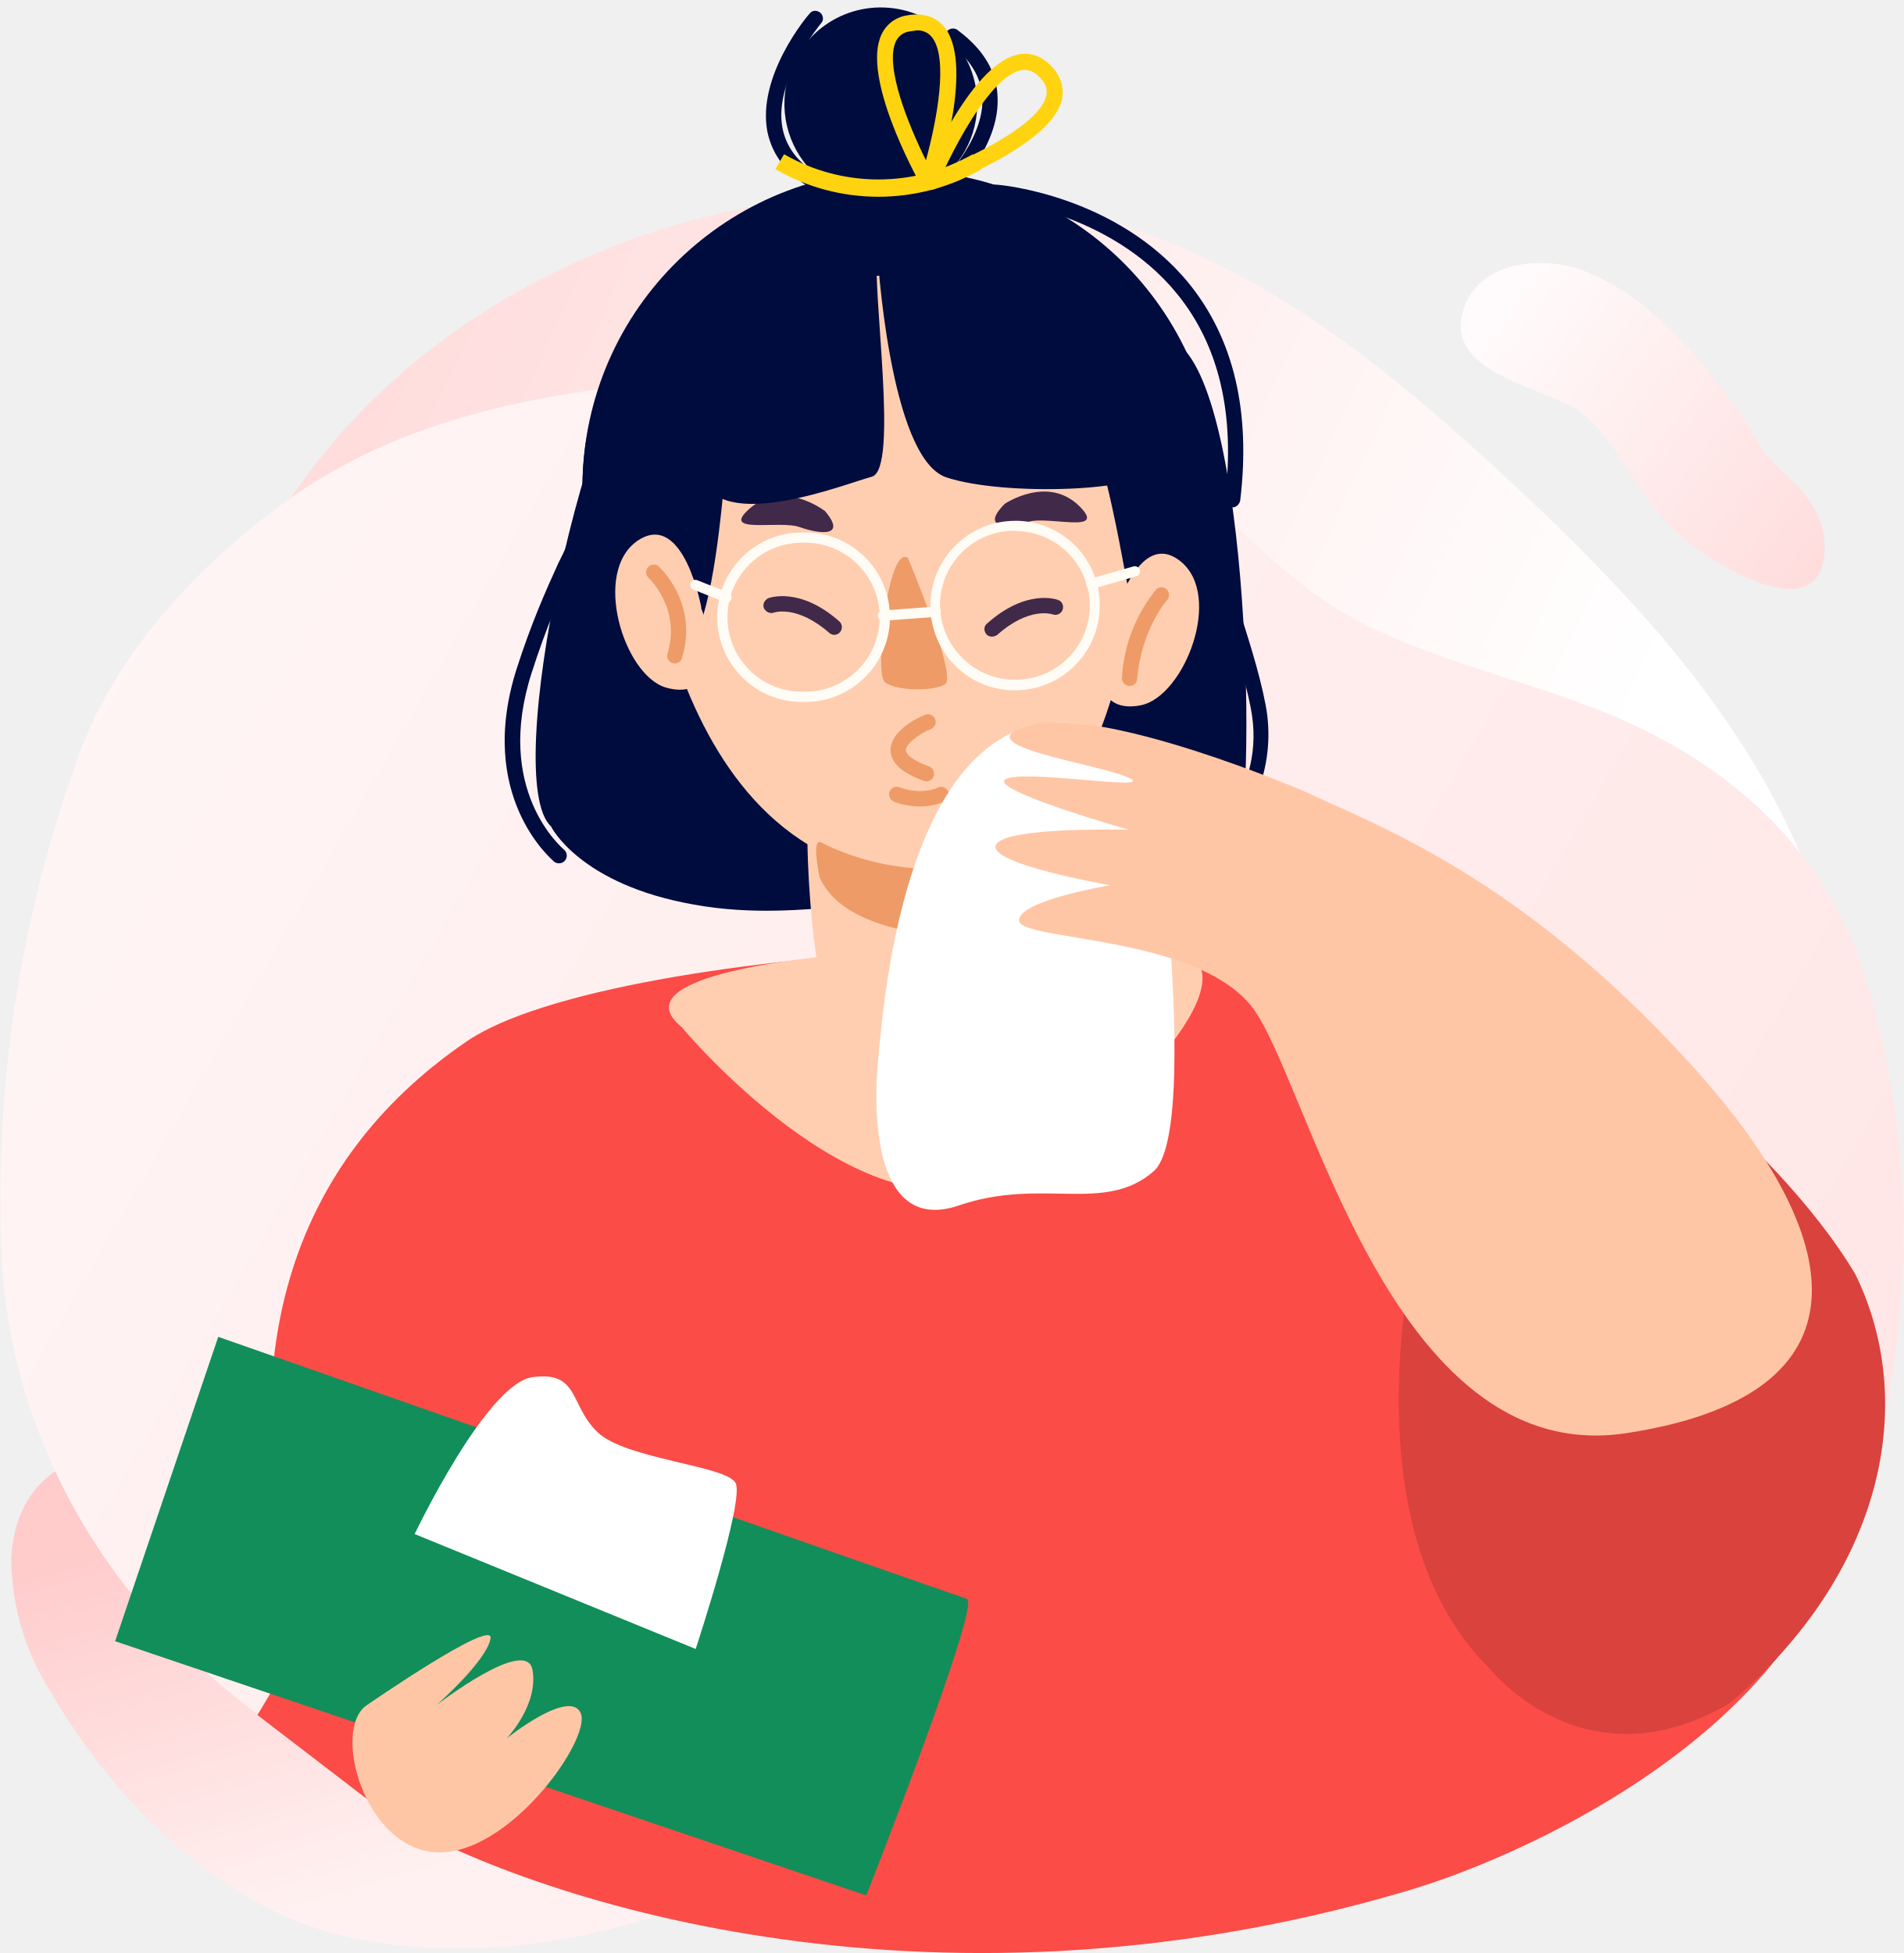
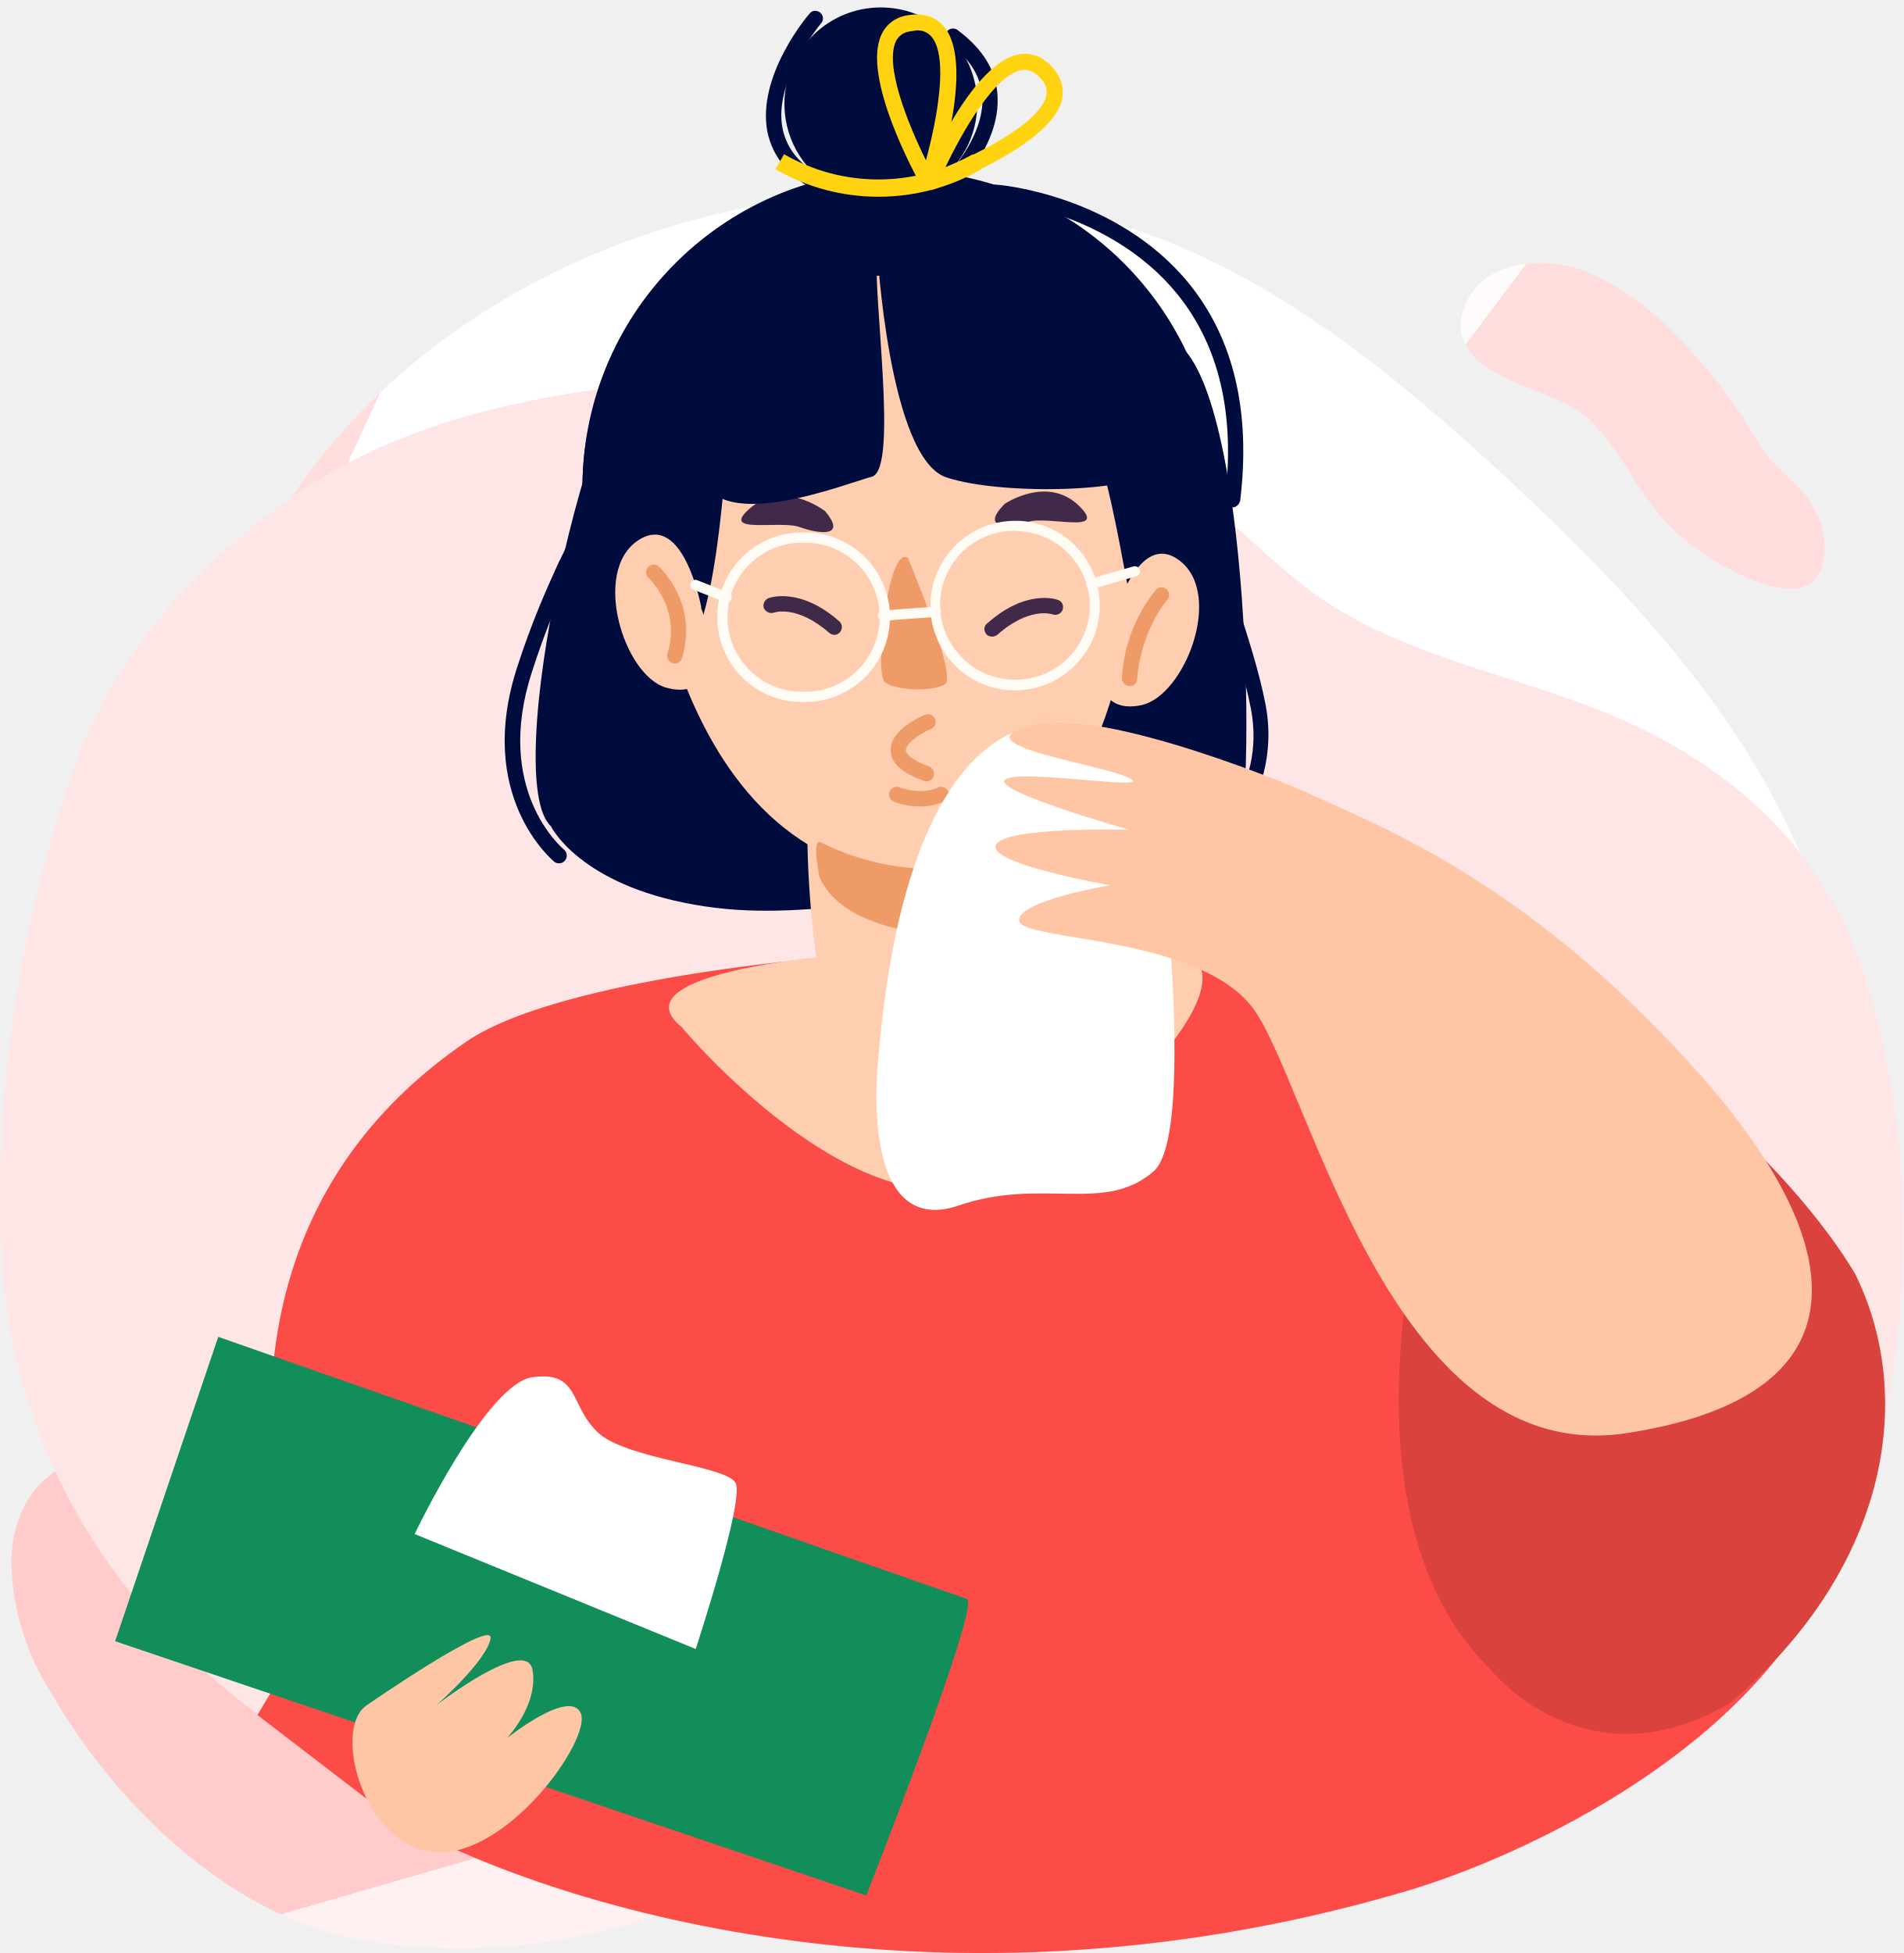
<svg xmlns="http://www.w3.org/2000/svg" fill="none" viewBox="0 0 539 553.1">
-   <path fill="url(#paint0_linear)" d="M218 539.5c-30.5 10.8-61.4 15.8-94.3 9.6-36.7-7-68.5-38.4-86.5-69.7a70.7 70.7 0 01-11.3-38c1.6-31 30.8-34.4 55.6-29.4 14 2.8 26.9 9.2 39.6 15.5 21 10.6 45.8 15.8 64.7 30.4 6.3 4.9 11 10.8 18.4 14.4 11.5 5.5 24.6 8.2 36.4 13.2 10 4.4 21.3 11.5 21.3 22.5 0 11.2-11.7 18.4-22 22.9a321 321 0 01-21.9 8.6z" transform="translate(-22.7)" />
-   <path fill="url(#paint1_linear)" d="M105.5 140.4c50.1-73.8 153.7-103.5 237.6-75.7 40.5 13.4 74.4 41.2 105.7 70.2 27.6 25.5 54.3 53 73.2 85.8 12.8 22.4 22 49.2 28.5 74.2 9.7 37.5 1 85.9-47.6 82.3-11.3-.8-21.2-4.9-31.8-8.5-8.6-2.9-17-1.1-26-2.6a241 241 0 01-64.6-21.5c-41.8-19.8-80-46.6-122.8-64A297.4 297.4 0 00147 259c-16 0-32.9 1.1-47.2-6-35.3-17.7-19.4-65.3-6.2-92 3.5-7.2 7.5-14 12-20.6z" transform="translate(-22.7)" />
-   <path fill="url(#paint2_linear)" d="M498.2 151.5c8.2 7.5 40.6 27.9 41.2 4 .2-6-2.5-11.8-6.2-16.2-4.2-5-9-7.6-12.3-13.5-4-7-8.6-13.6-13.6-19.7-10.4-12.8-22.5-24.5-37.2-29.8-10.3-3.6-27.8-2.7-32.7 10.5-7.1 19.2 23.4 22.8 32.7 29.8 8.8 6.6 13.8 18 20.8 27 2.2 3 4.7 5.5 7.3 7.9z" transform="translate(-22.7)" />
-   <path fill="url(#paint3_linear)" d="M345.7 128.1c17.5 10.3 30.6 25.7 46.5 38 26.5 20.7 62.9 25 93.3 39.3 31 14.6 54.4 37.4 65 70.2 13.6 42.3 15 92.6 3.3 136.1-12.8 48-42.8 79.8-86.8 101a358.6 358.6 0 01-155 33.5c-105.4.6-245.6-36.5-281.5-149.7l-1-3.1a164.6 164.6 0 01-6.4-38.8 367.4 367.4 0 0122.2-141.5c11-29.4 34.6-54.2 59.5-71.9 35-24.8 77.6-31.2 120.1-34.2 31.5-2.2 66.9-3 96.6 9 8.4 3.5 16.5 7.5 24.2 12.1z" transform="translate(-22.7)" />
+   <path fill="url(#prevention30_linear)" d="M218 539.5c-30.5 10.8-61.4 15.8-94.3 9.6-36.7-7-68.5-38.4-86.5-69.7a70.7 70.7 0 01-11.3-38c1.6-31 30.8-34.4 55.6-29.4 14 2.8 26.9 9.2 39.6 15.5 21 10.6 45.8 15.8 64.7 30.4 6.3 4.9 11 10.8 18.4 14.4 11.5 5.5 24.6 8.2 36.4 13.2 10 4.4 21.3 11.5 21.3 22.5 0 11.2-11.7 18.4-22 22.9a321 321 0 01-21.9 8.6z" transform="translate(-22.7)" />
+   <path fill="url(#prevention31_linear)" d="M105.5 140.4c50.1-73.8 153.7-103.5 237.6-75.7 40.5 13.4 74.4 41.2 105.7 70.2 27.6 25.5 54.3 53 73.2 85.8 12.8 22.4 22 49.2 28.5 74.2 9.7 37.5 1 85.9-47.6 82.3-11.3-.8-21.2-4.9-31.8-8.5-8.6-2.9-17-1.1-26-2.6a241 241 0 01-64.6-21.5c-41.8-19.8-80-46.6-122.8-64A297.4 297.4 0 00147 259c-16 0-32.9 1.1-47.2-6-35.3-17.7-19.4-65.3-6.2-92 3.5-7.2 7.5-14 12-20.6z" transform="translate(-22.7)" />
+   <path fill="url(#prevention32_linear)" d="M498.2 151.5c8.2 7.5 40.6 27.9 41.2 4 .2-6-2.5-11.8-6.2-16.2-4.2-5-9-7.6-12.3-13.5-4-7-8.6-13.6-13.6-19.7-10.4-12.8-22.5-24.5-37.2-29.8-10.3-3.6-27.8-2.7-32.7 10.5-7.1 19.2 23.4 22.8 32.7 29.8 8.8 6.6 13.8 18 20.8 27 2.2 3 4.7 5.5 7.3 7.9z" transform="translate(-22.7)" />
+   <path fill="url(#prevention33_linear)" d="M345.7 128.1c17.5 10.3 30.6 25.7 46.5 38 26.5 20.7 62.9 25 93.3 39.3 31 14.6 54.4 37.4 65 70.2 13.6 42.3 15 92.6 3.3 136.1-12.8 48-42.8 79.8-86.8 101a358.6 358.6 0 01-155 33.5c-105.4.6-245.6-36.5-281.5-149.7l-1-3.1a164.6 164.6 0 01-6.4-38.8 367.4 367.4 0 0122.2-141.5c11-29.4 34.6-54.2 59.5-71.9 35-24.8 77.6-31.2 120.1-34.2 31.5-2.2 66.9-3 96.6 9 8.4 3.5 16.5 7.5 24.2 12.1z" transform="translate(-22.7)" />
  <path fill="#fb4c47" d="M396.4 536.1c-135 39.3-247.6 1.4-287-22.4l-36.5-28 12.6-21.1 78.8-7 130.8-7 105.5 21 109.8-36.5h11.2c-16.9 57.3-90.5 91.2-125.2 101z" />
  <path fill="#fb4c47" d="M103 504.6h333.3S447.9 313 405.5 285c-42.5-28-232-18.4-273.3 9.9C27.3 366.5 103 504.6 103 504.6z" />
  <path fill="#000c3e" d="M158.4 244.5c-.5 0-1-.1-1.4-.4-.9-.8-22.3-18.8-10.6-55 4.1-12.7 8.1-21.7 11.7-29.6a107 107 0 0011.8-46.7c0-1.2 1-2 2.3-2 1.2 0 2 1 2 2.2-.9 22.9-5.9 34-12.2 48.2-3.5 7.9-7.4 16.7-11.4 29.2-10.8 33.3 8.4 49.6 9.2 50.3a2.2 2.2 0 01-1.4 3.8zM276.7 28.3a27.3 27.3 0 11-54.4-2 27.3 27.3 0 0154.4 2z" />
  <path fill="#000c3e" d="M156 234s8 16.5 40.6 22.2c32.7 5.9 58.3-6 83.5 3.2 25.2 9.1 61.7-2.8 68.9-13.4 7.2-10.6 5.7-127.9-14.2-147.6-19.9-19.7-124-36-146.6-13-22.6 23-46.5 135.3-32.2 148.6z" />
  <path fill="#000c3e" d="M344.5 141.4a89.8 89.8 0 11-179.5-6.7 89.8 89.8 0 01179.5 6.7z" />
  <path fill="#ffceb0" d="M291.6 216.5s5.9 70 0 77.7c-5.8 7.8-42.7 2-52.5 0-9.7-1.9-13.6-77.7-7.7-77.7 5.8 0 59.1-15.6 60.2 0z" />
  <path fill="#ffceb0" d="M181.4 134.7s3.7 109 77.4 113.7c73.8 4.7 73.7-149 47-163.5-26.7-14.7-138-12-124.4 49.8z" />
  <path fill="#ee9b68" d="M257.1 158s14.1 33.6 10.5 35.8c-3.7 2.2-14.3 1.8-17.1-.7-2.9-2.4.9-38.9 6.6-35.1z" />
  <path fill="#000c3e" d="M239.5 76.5S213 89.3 208 113.3c-5 24-2.4 85.4-30.4 82.6 0 0-54.3-121.6 61.9-119.4zM253.4 77c-2.4 1.7 27.3 1.7 44.2 22.2 17 20.6 21 72 23.6 72.9 2.6 1 13.1-63.7-5.5-83-18.6-19.5-48.7-21.9-62.3-12z" />
  <path fill="#ee9b68" d="M232.4 238.5s28.7 16.3 58.5 1c0 0 2.3 18.3 0 22.6-2.4 4.2-49.5 7.2-58.8-13.6 0 0-2.4-11 .3-10z" />
  <path fill="#ffceb0" d="M314.9 176.5s7-27.3 19.3-17.6 1.2 38.2-11 40.8c-12.1 2.6-15-9.1-8.3-23.2zM198.6 172.1s-5-27.7-18-19c-13 8.8-4 38 7.9 41.6 12 3.5 15.7-8 10-22.6z" />
  <path fill="#41294a" d="M284.5 142.7s12.2-8.3 21.2.7c8 8-8.8 2.6-14.6 4.4-5.8 1.7-13.6 2-6.6-5.1zM233.4 144.6s-11.7-9-21.2-.5c-8.4 7.4 8.6 3.1 14.3 5.2 5.7 2 13.5 2.9 7-4.7z" />
  <path fill="#fffcf6" d="M227.5 153.7a21.1 21.1 0 00-.8 42.2h.9a21.1 21.1 0 00.8-42.2zm0 45.1h-.8a24 24 0 01.8-48h1a24 24 0 01-1 48zM287.4 150.3a21 21 0 00-15.4 35.5 21 21 0 0014.7 6.7h.8a21 21 0 0015.4-35.4 21 21 0 00-14.7-6.7zm0 45.2h-.8a23.9 23.9 0 01-23.1-25 24 24 0 0124-23h.9a23.9 23.9 0 0123 24.8 24 24 0 01-24 23.2z" />
  <path fill="#fffcf6" d="M205.7 170.6l-.5-.1-8.8-3.5a1.4 1.4 0 111-2.7l8.8 3.5c.8.3 1.2 1.1.9 1.9-.3.6-.8 1-1.4 1zM309.2 166.8a1.4 1.4 0 01-.4-2.9l12.2-3.5c.8-.2 1.5.3 1.8 1 .2.8-.3 1.6-1 1.8l-12.2 3.5h-.4z" />
  <path fill="#000c3e" d="M248.4 70.8s3.3 59 19.6 64.4c16.3 5.4 56.4 4 58.3-2.5 2-6.5-31-58.5-54.7-66.9-41.6-14.6-77.4 53-72.7 69.2 4.8 16.3 40.5 2 48 0 7.7-2.2 0-52.5 1.5-64.2z" />
  <path fill="#fffcf6" d="M250.1 175.8a1.4 1.4 0 01-.1-2.9l14.9-1.1c.8-.2 1.4.5 1.5 1.3 0 .8-.5 1.5-1.3 1.6l-14.9 1.1z" />
  <path fill="#000c3e" d="M232.5 54.5c-.4 0-.7 0-1-.2-8-4.1-12.7-9.8-14.2-17-3-15.8 11.3-32.8 12-33.5.7-.9 2-1 3-.2.9.8 1 2.2.2 3-.1.2-13.6 16.1-10.9 29.8 1.2 5.9 5.1 10.6 11.9 14a2.2 2.2 0 01-1 4.1zM264 59.4c-.7 0-1.3-.3-1.8-.8-.7-.9-.6-2.3.3-3 .2-.2 16-13.7 15.7-27.6-.2-6-3.4-11.2-9.4-15.8a2.2 2.2 0 112.6-3.5c7.2 5.4 11 11.8 11.1 19.2.5 16-16.5 30.4-17.2 31-.4.3-.9.5-1.4.5zM341.8 242.7c-.7 0-1.3-.3-1.8-.8-.7-1-.5-2.3.4-3 .8-.7 18.4-14.7 13.8-38.3-1.8-9.3-5.1-19.5-8.6-30.4-6.1-18.9-12.4-38.4-12.6-57.3 0-1.2 1-2.2 2.2-2.2 1.2 0 2.2 1 2.2 2.2 0 18.2 6.3 37.4 12.3 56 3.5 11 6.9 21.3 8.7 30.8a44.6 44.6 0 01-15.3 42.6c-.4.3-.9.4-1.3.4z" />
  <path fill="#000c3e" d="M349 143.6h-.3c-1.1-.1-2-1.2-1.8-2.4 2.9-23.9-1.7-43.4-13.6-58-19.2-23.6-51.3-26.6-51.6-26.6-1.2 0-2.1-1.1-2-2.3 0-1.2 1.1-2.1 2.3-2 1.4 0 34.3 3 54.7 28 12.7 15.7 17.5 36.3 14.5 61.4-.2 1.1-1.1 2-2.2 2z" />
  <path fill="#ee9b68" d="M260.5 228.4c-4 0-7.2-1.3-7.4-1.4a2.2 2.2 0 01-1.2-2.8 2.2 2.2 0 012.9-1.2s6 2.4 11.1-.1a2.2 2.2 0 012 3.8c-2.5 1.3-5.1 1.7-7.4 1.7zM191 187.9a2.2 2.2 0 01-2-2.8c4-13-5.5-21.6-5.6-21.7a2.2 2.2 0 012.9-3.2c.5.4 11.6 10.6 6.8 26.2-.2.9-1.1 1.5-2 1.5zM319.9 194.3h-.2c-1.2-.2-2.1-1.2-2-2.4a43.3 43.3 0 019.9-25.2 2.2 2.2 0 013.1 3s-7.4 8-8.7 22.6c0 1.1-1 2-2.1 2z" />
  <path fill="#ffceb0" d="M193.3 291.2s49.3 59 87.4 43.2c38-15.8 73.6-58.6 54.5-64.3-19.1-5.6-171.8-2.6-141.9 21z" />
  <path fill="#fff" d="M325.7 211.7s14.8 107.9 1 120c-14 12.2-31.6 1.6-55.2 9.7-23.6 8-24.4-24.8-22.8-41.6 1.6-16.8 9.3-123.6 77-88z" />
  <path fill="#128e5a" d="M61.8 378.6l-29.2 86.2 212.7 72s32.6-82.5 28.5-84c-4.1-1.3-212-74.2-212-74.2z" />
  <path fill="#ffc6a6" d="M103.9 482.9s36.3-25.1 35-18.8c-1.2 6.4-15.3 18.8-15.3 18.8s25.6-19.8 27.2-9.9c1.7 9.9-7.3 19.3-7.3 19.3s18-14.4 21-7c2.8 7.5-20.4 40.2-40.9 39.3-20.5-1-29.8-35-19.7-41.7z" />
  <path fill="#fff" d="M117.3 434.4L197 467s13.9-42.2 11.3-47c-2.6-5-31.3-6.7-39.2-14.5-7.9-7.7-5-17.2-18.2-15.5-13.1 1.6-33.5 44.5-33.5 44.5z" />
  <path fill="#ee9b68" d="M262.5 221.3l-.8-.1c-6.3-2.3-9.4-5.1-9.5-8.6-.2-5.6 7.8-9.4 9.4-10a2.2 2.2 0 111.7 4c-2.9 1.2-6.8 4-6.8 5.9 0 .5.6 2.4 6.7 4.6a2.2 2.2 0 01-.7 4.2z" />
  <path fill="#41294a" d="M236.3 179.8c-.5 0-1-.2-1.4-.5-9.1-8-15.5-5.9-15.8-5.8-1 .4-2.3-.2-2.8-1.3-.4-1.1.2-2.3 1.3-2.8.3-.1 8.9-3.3 20.1 6.6a2.2 2.2 0 01-1.4 3.8zM281 180.3c-.7 0-1.3-.2-1.7-.7-.8-1-.7-2.3.2-3 11.2-10 19.8-6.8 20.1-6.7 1.2.4 1.7 1.7 1.3 2.8a2.2 2.2 0 01-2.8 1.3c-.3-.1-6.7-2.2-15.7 5.8-.4.3-1 .5-1.5.5z" />
  <path fill="#d9423d" d="M421.9 472.6s26.7 34 68 9.7c43.5-36.9 53.3-85 35.5-121.4-23-38.7-79.8-81.3-94.4-81.3-14.5.1-65.2 138-9.1 193z" />
  <path fill="#ffc6a6" d="M369.1 224s-56.4-24.2-77.3-18.6c-20.8 5.6 19.7 10.9 27.9 14.9 8.3 4-30.2-2.6-35 .4-4.8 3 35 14.3 35 14.3s-35.3-1-37.7 4.3c-2.4 5.4 32.4 11.4 32.4 11.4s-26.5 4.4-25.8 10.1c.7 5.7 49.7 4 65.8 24.2 16 20.3 38.7 131 106 120.9 67.2-10.2 66.6-51.7 18-104.9-48.4-53.2-89.7-67.7-109.3-77z" />
  <path fill="#ffd310" d="M259.6 8.6l-2 .3a5 5 0 00-3.9 2.8c-3.3 7 3.6 23.8 8.5 33.7 3-11 6.6-29.3 1.5-35.1a5.1 5.1 0 00-4-1.7zm3.2 45c-.9 0-1.6-.4-2-1.1-1.7-3.1-16.8-30.7-11.2-42.7a9.5 9.5 0 017-5.4c5.6-1.1 8.8 1 10.5 2.9 9 10-1 41.3-2.2 44.8a2.3 2.3 0 01-2.1 1.6z" />
  <path fill="#ffd310" d="M290.2 19.8h-.6c-7.7 1-17 17.3-21.9 27.6 10.2-4.3 26.4-12.5 28.5-20a5 5 0 00-1-4.6c-1.6-2-3.2-3-5-3zm-26.8 34a2.3 2.3 0 01-2.1-3.1c1.4-3.5 14.4-33.6 27.7-35.4 2.5-.3 6.3.2 9.8 4.7 2 2.7 2.6 5.7 1.8 8.7-3.7 12.7-33.1 23.8-36.4 25l-.8.1z" />
  <path stroke="#ffd310" stroke-width="4.9" d="M220.8 45.8a56 56 0 0055.9 0" />
  <defs>
-     <linearGradient id="paint0_linear" x1="23.1" x2="54.9" y1="445.6" y2="555.8" gradientUnits="userSpaceOnUse">
-       <stop stop-color="#FFCBCB" />
+     <linearGradient id="prevention30_linear" x1="23.1" x2="54.9" y1="445.6" y2="555.8" gradientUnits="userSpaceOnUse">
+       <stop offset="1" stop-color="#FFCBCB" />
      <stop offset="1" stop-color="#FFF1F1" />
    </linearGradient>
-     <linearGradient id="paint1_linear" x1="494.5" x2="166.3" y1="186" y2="33.8" gradientUnits="userSpaceOnUse">
-       <stop stop-color="#fff" />
+     <linearGradient id="prevention31_linear" x1="494.5" x2="166.3" y1="186" y2="33.8" gradientUnits="userSpaceOnUse">
+       <stop offset="1" stop-color="#fff" />
      <stop offset="1" stop-color="#FDD" />
    </linearGradient>
-     <linearGradient id="paint2_linear" x1="540.3" x2="447.1" y1="155" y2="85.1" gradientUnits="userSpaceOnUse">
-       <stop stop-color="#FDD" />
+     <linearGradient id="prevention32_linear" x1="540.3" x2="447.1" y1="155" y2="85.1" gradientUnits="userSpaceOnUse">
+       <stop offset="1" stop-color="#FDD" />
      <stop offset="1" stop-color="#FFFBFC" />
    </linearGradient>
-     <linearGradient id="paint3_linear" x1="512.8" x2="23.2" y1="498.1" y2="214.5" gradientUnits="userSpaceOnUse">
-       <stop stop-color="#FFE6E6" />
+     <linearGradient id="prevention33_linear" x1="512.8" x2="23.2" y1="498.1" y2="214.5" gradientUnits="userSpaceOnUse">
+       <stop offset="1" stop-color="#FFE6E6" />
      <stop offset="1" stop-color="#FFF5F5" />
    </linearGradient>
  </defs>
</svg>
